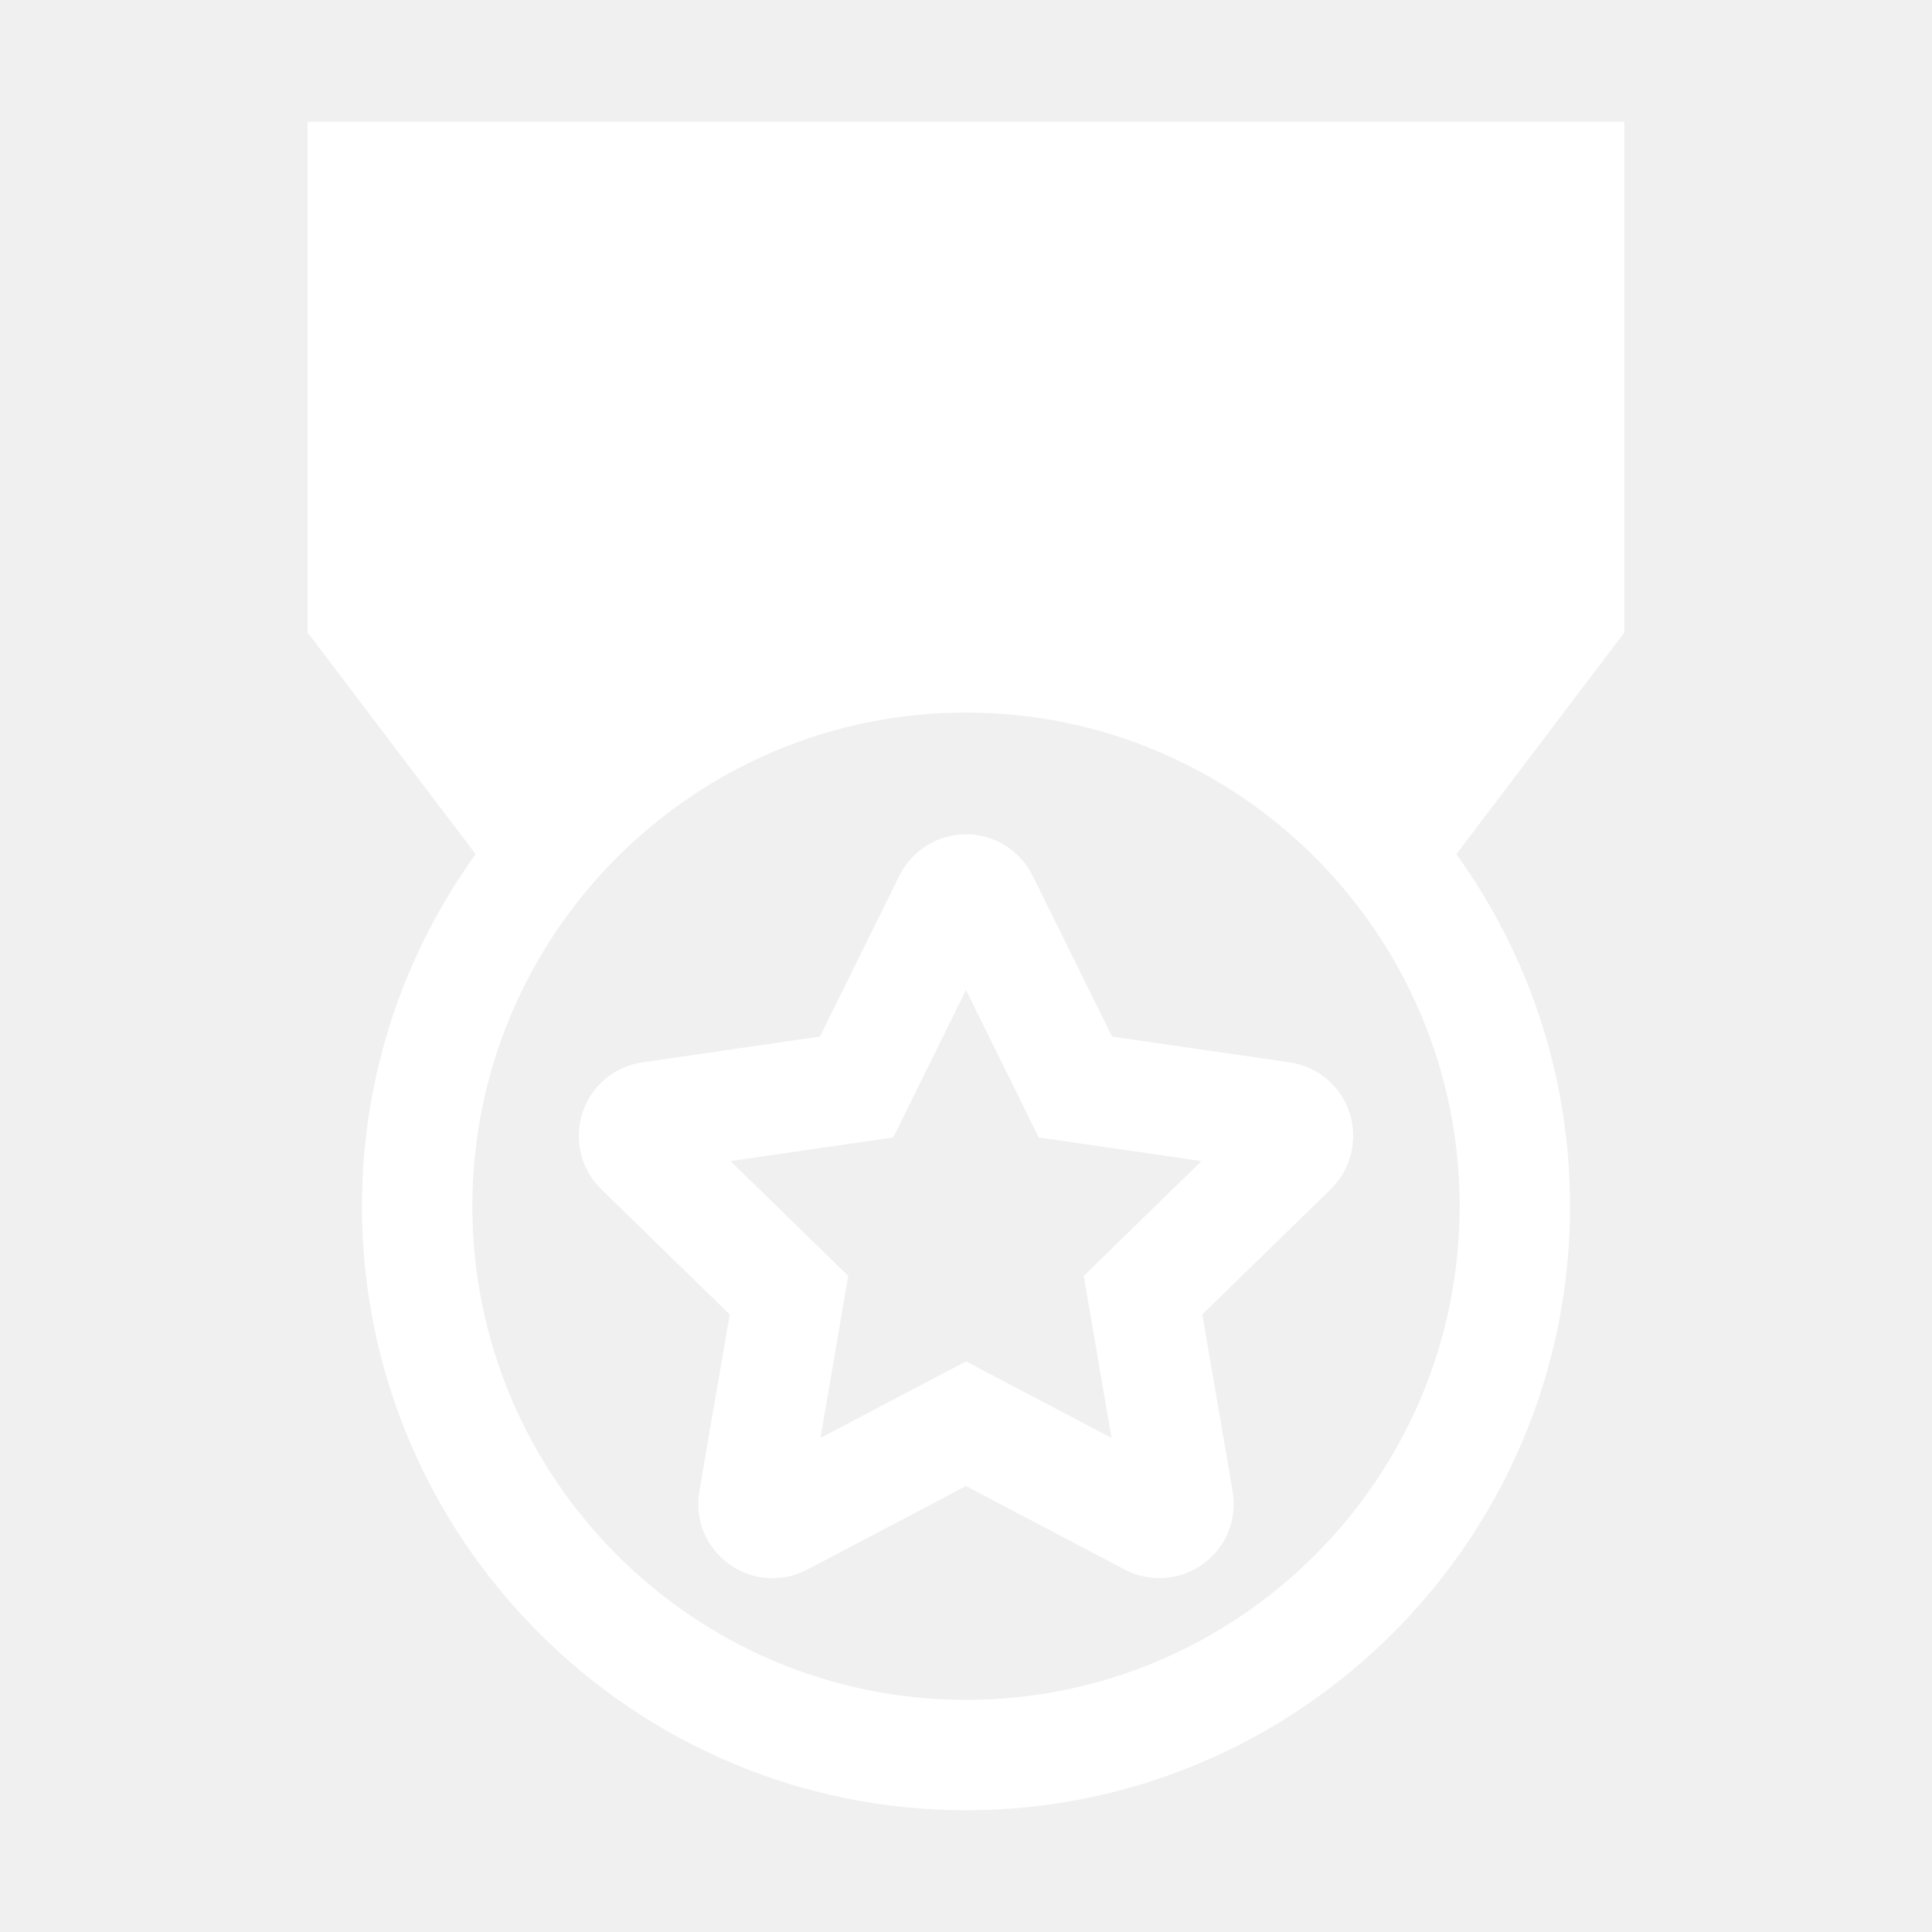
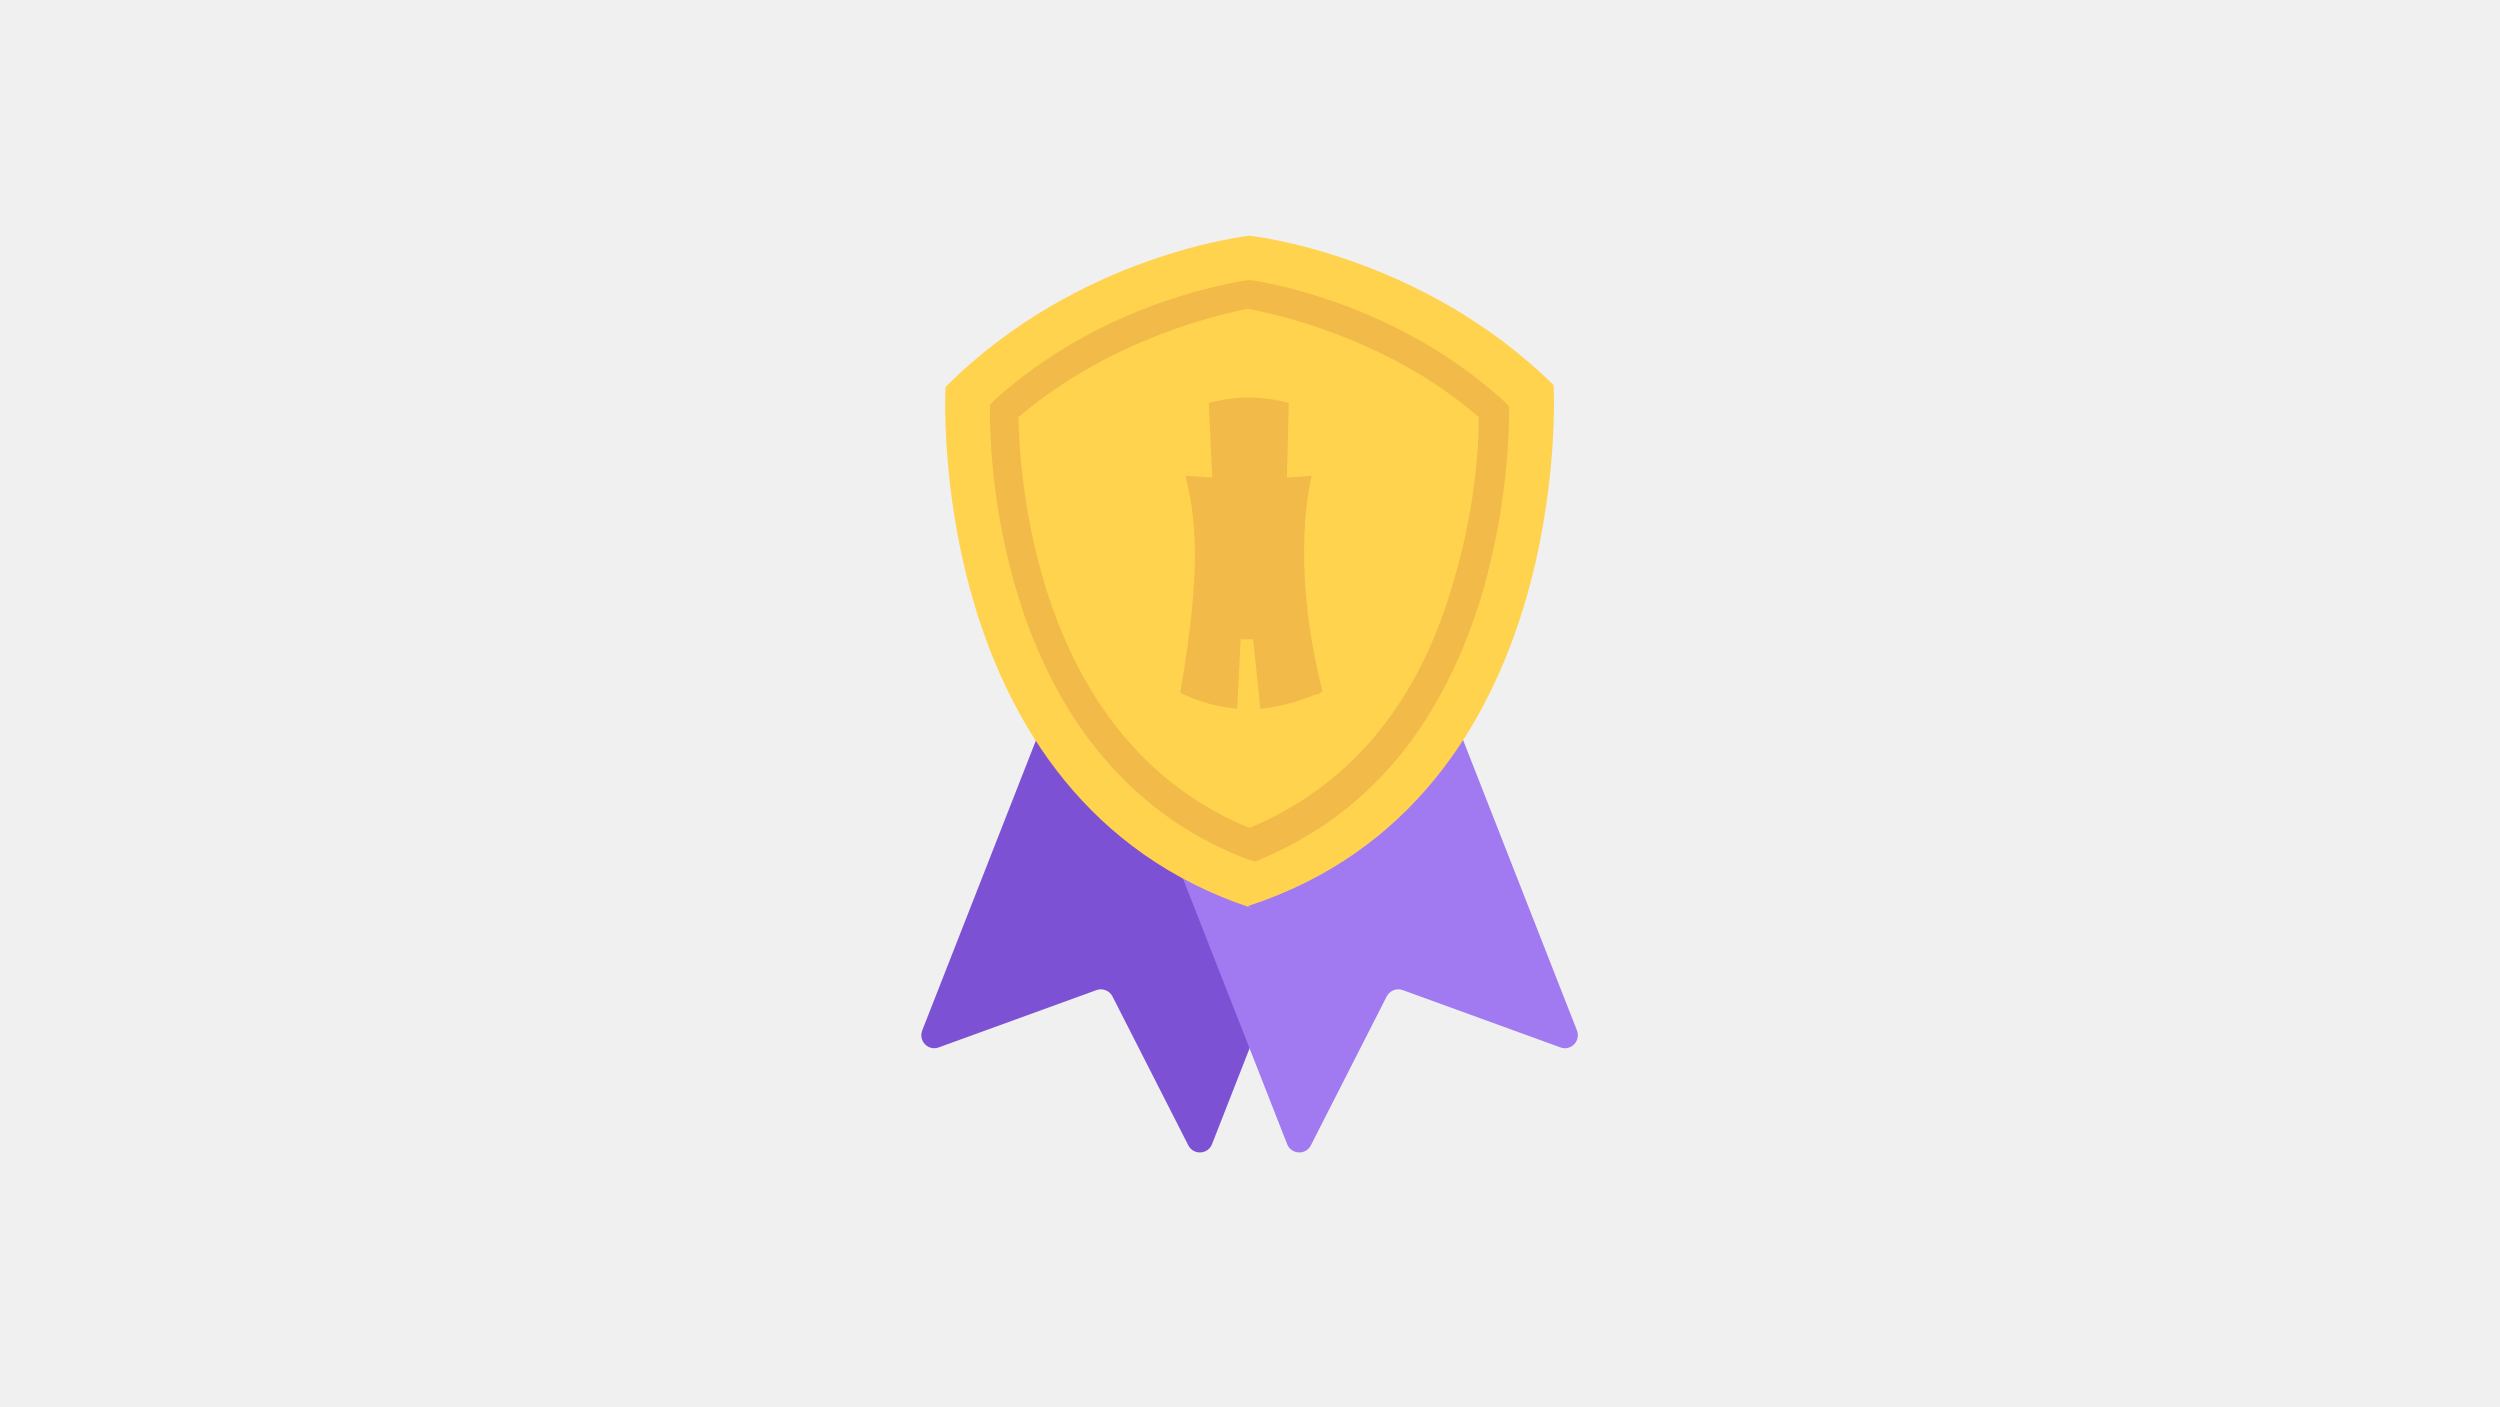
- <svg xmlns="http://www.w3.org/2000/svg" t="1782227280660" class="icon" viewBox="0 0 1024 1024" version="1.1" p-id="5000" width="200" height="200">
-   <path d="M194.522 97.876H837.64v225.628l-104.373 132S657.6 351.13 516.081 351.13 292.755 455.503 292.755 455.503l-98.233-135.069V97.876z" fill="#ffffff" p-id="5001" />
-   <path d="M860.953 64.528H163.047v270.727l89.047 117.473c-37.857 52.58-60.246 117.002-60.246 186.592 0 176.53 143.621 320.15 320.151 320.15s320.15-143.62 320.15-320.15c0-69.59-22.388-134.013-60.244-186.592l89.047-117.473V64.528zM512 900.974c-144.278 0-261.653-117.376-261.653-261.653S367.723 377.668 512 377.668 773.653 495.044 773.653 639.32 656.278 900.974 512 900.974z m290.454-585.38l-69.802 92.091C675.173 352.908 597.477 319.17 512 319.17s-163.174 33.74-220.653 88.516l-69.802-92.091V123.026h149.085v150.885c0 16.153 13.096 29.25 29.25 29.25s29.249-13.097 29.249-29.25V123.026H594.87v150.885c0 16.153 13.097 29.25 29.25 29.25 16.152 0 29.249-13.097 29.249-29.25V123.026h149.085v192.568z" fill="#ffffff" p-id="5002" />
-   <path d="M409.506 836.469c-8.388 0-16.42-2.623-23.222-7.588-12.163-8.806-18.176-23.588-15.61-38.513l16.067-93.702-68.1-66.376c-10.65-10.393-14.557-26.24-9.969-40.384 4.675-14.386 16.866-24.668 31.824-26.835l94.087-13.667 42.092-85.271c6.584-13.339 20.452-21.956 35.324-21.956 14.857 0 28.72 8.602 35.313 21.922l42.093 85.304 94.106 13.672c14.944 2.161 27.14 12.44 31.815 26.826 4.584 14.186 0.662 30.025-9.983 40.393l-68.09 66.372 16.073 93.72c2.565 14.915-3.456 29.706-15.724 38.575-6.746 4.89-14.744 7.483-23.104 7.483a39.454 39.454 0 0 1-18.49-4.608L512 787.658l-84.162 44.26c-5.416 2.927-11.853 4.55-18.331 4.55z m-22.328-221.066l62.41 60.84-14.724 85.885L512 721.563l77.13 40.56-14.724-85.88 62.41-60.84-86.256-12.53L512 524.73l-38.57 78.145-86.25 12.529z" fill="#ffffff" p-id="5003" />
+ <svg xmlns="http://www.w3.org/2000/svg" t="1782227580824" class="icon" viewBox="0 0 1820 1024" version="1.1" p-id="7047" width="355.469" height="200">
+   <path d="M838.921 322.844L671.384 750.175c-2.939 7.585 4.361 15.17 12.041 12.326l114.821-41.719c4.456-1.612 9.481 0.379 11.662 4.646l55.182 108.373c3.698 7.301 14.317 6.732 17.256-0.853l167.443-427.236c1.896-4.836-0.474-10.335-5.404-12.326l-193.327-75.947c-4.741-1.896-10.24 0.569-12.136 5.404z m3.413-8.818" fill="#7C51D3" p-id="7048" />
+   <path d="M980.48 322.844l167.538 427.33c2.939 7.585-4.361 15.17-12.041 12.326l-114.821-41.719c-4.456-1.612-9.481 0.379-11.662 4.646l-55.182 108.373c-3.698 7.301-14.317 6.732-17.256-0.853L769.422 405.713c-1.896-4.836 0.474-10.335 5.404-12.326l193.327-75.947c4.836-1.896 10.335 0.569 12.326 5.404z m-3.508-8.818" fill="#A179F1" p-id="7049" />
+   <path d="M910.981 660.954c-239.502-78.981-222.625-379.259-222.625-379.259C785.351 184.604 909.653 171.615 909.653 171.615s124.302 12.99 221.393 108.753c0 0 16.782 301.606-222.625 379.259l2.56 1.327z m0 0" fill="#FFD34D" p-id="7050" />
+   <path d="M909.653 625.967l-3.887-1.327C737.47 558.649 720.687 359.348 720.687 299.804v-5.215l3.887-3.887C798.341 224.711 883.769 207.834 908.326 203.947h2.56c24.557 3.887 111.313 21.997 183.846 87.988l3.887 3.887v5.215c0 25.884-3.887 78.981-20.67 134.637-29.772 95.763-84.101 159.194-164.409 191.621l-3.887-1.327zM741.357 303.692c1.327 60.871 19.437 238.175 168.296 299.046 71.206-29.772 121.647-87.988 147.532-176.071 15.55-50.441 19.437-97.09 19.437-122.975-67.319-58.216-148.859-75.093-168.296-78.981-18.11 3.887-98.323 20.67-166.969 78.981z m0 0" fill="#F2BA49" p-id="7051" />
+   <path d="M962.75 502.993c-24.557-95.763-7.775-156.634-7.775-156.634l-18.11 1.327 1.327-54.329c-19.437-5.215-38.874-5.215-58.216 0l2.56 54.329-19.437-1.327c6.447 28.444 12.99 60.871-3.887 157.961 12.99 6.447 27.212 10.335 41.434 11.662l2.56-50.536h9.102l5.215 50.536c14.222-1.327 27.212-5.215 40.107-10.335 2.56 0 3.793-1.327 5.12-2.655z m0 0" fill="#F2BA49" p-id="7052" />
</svg>
